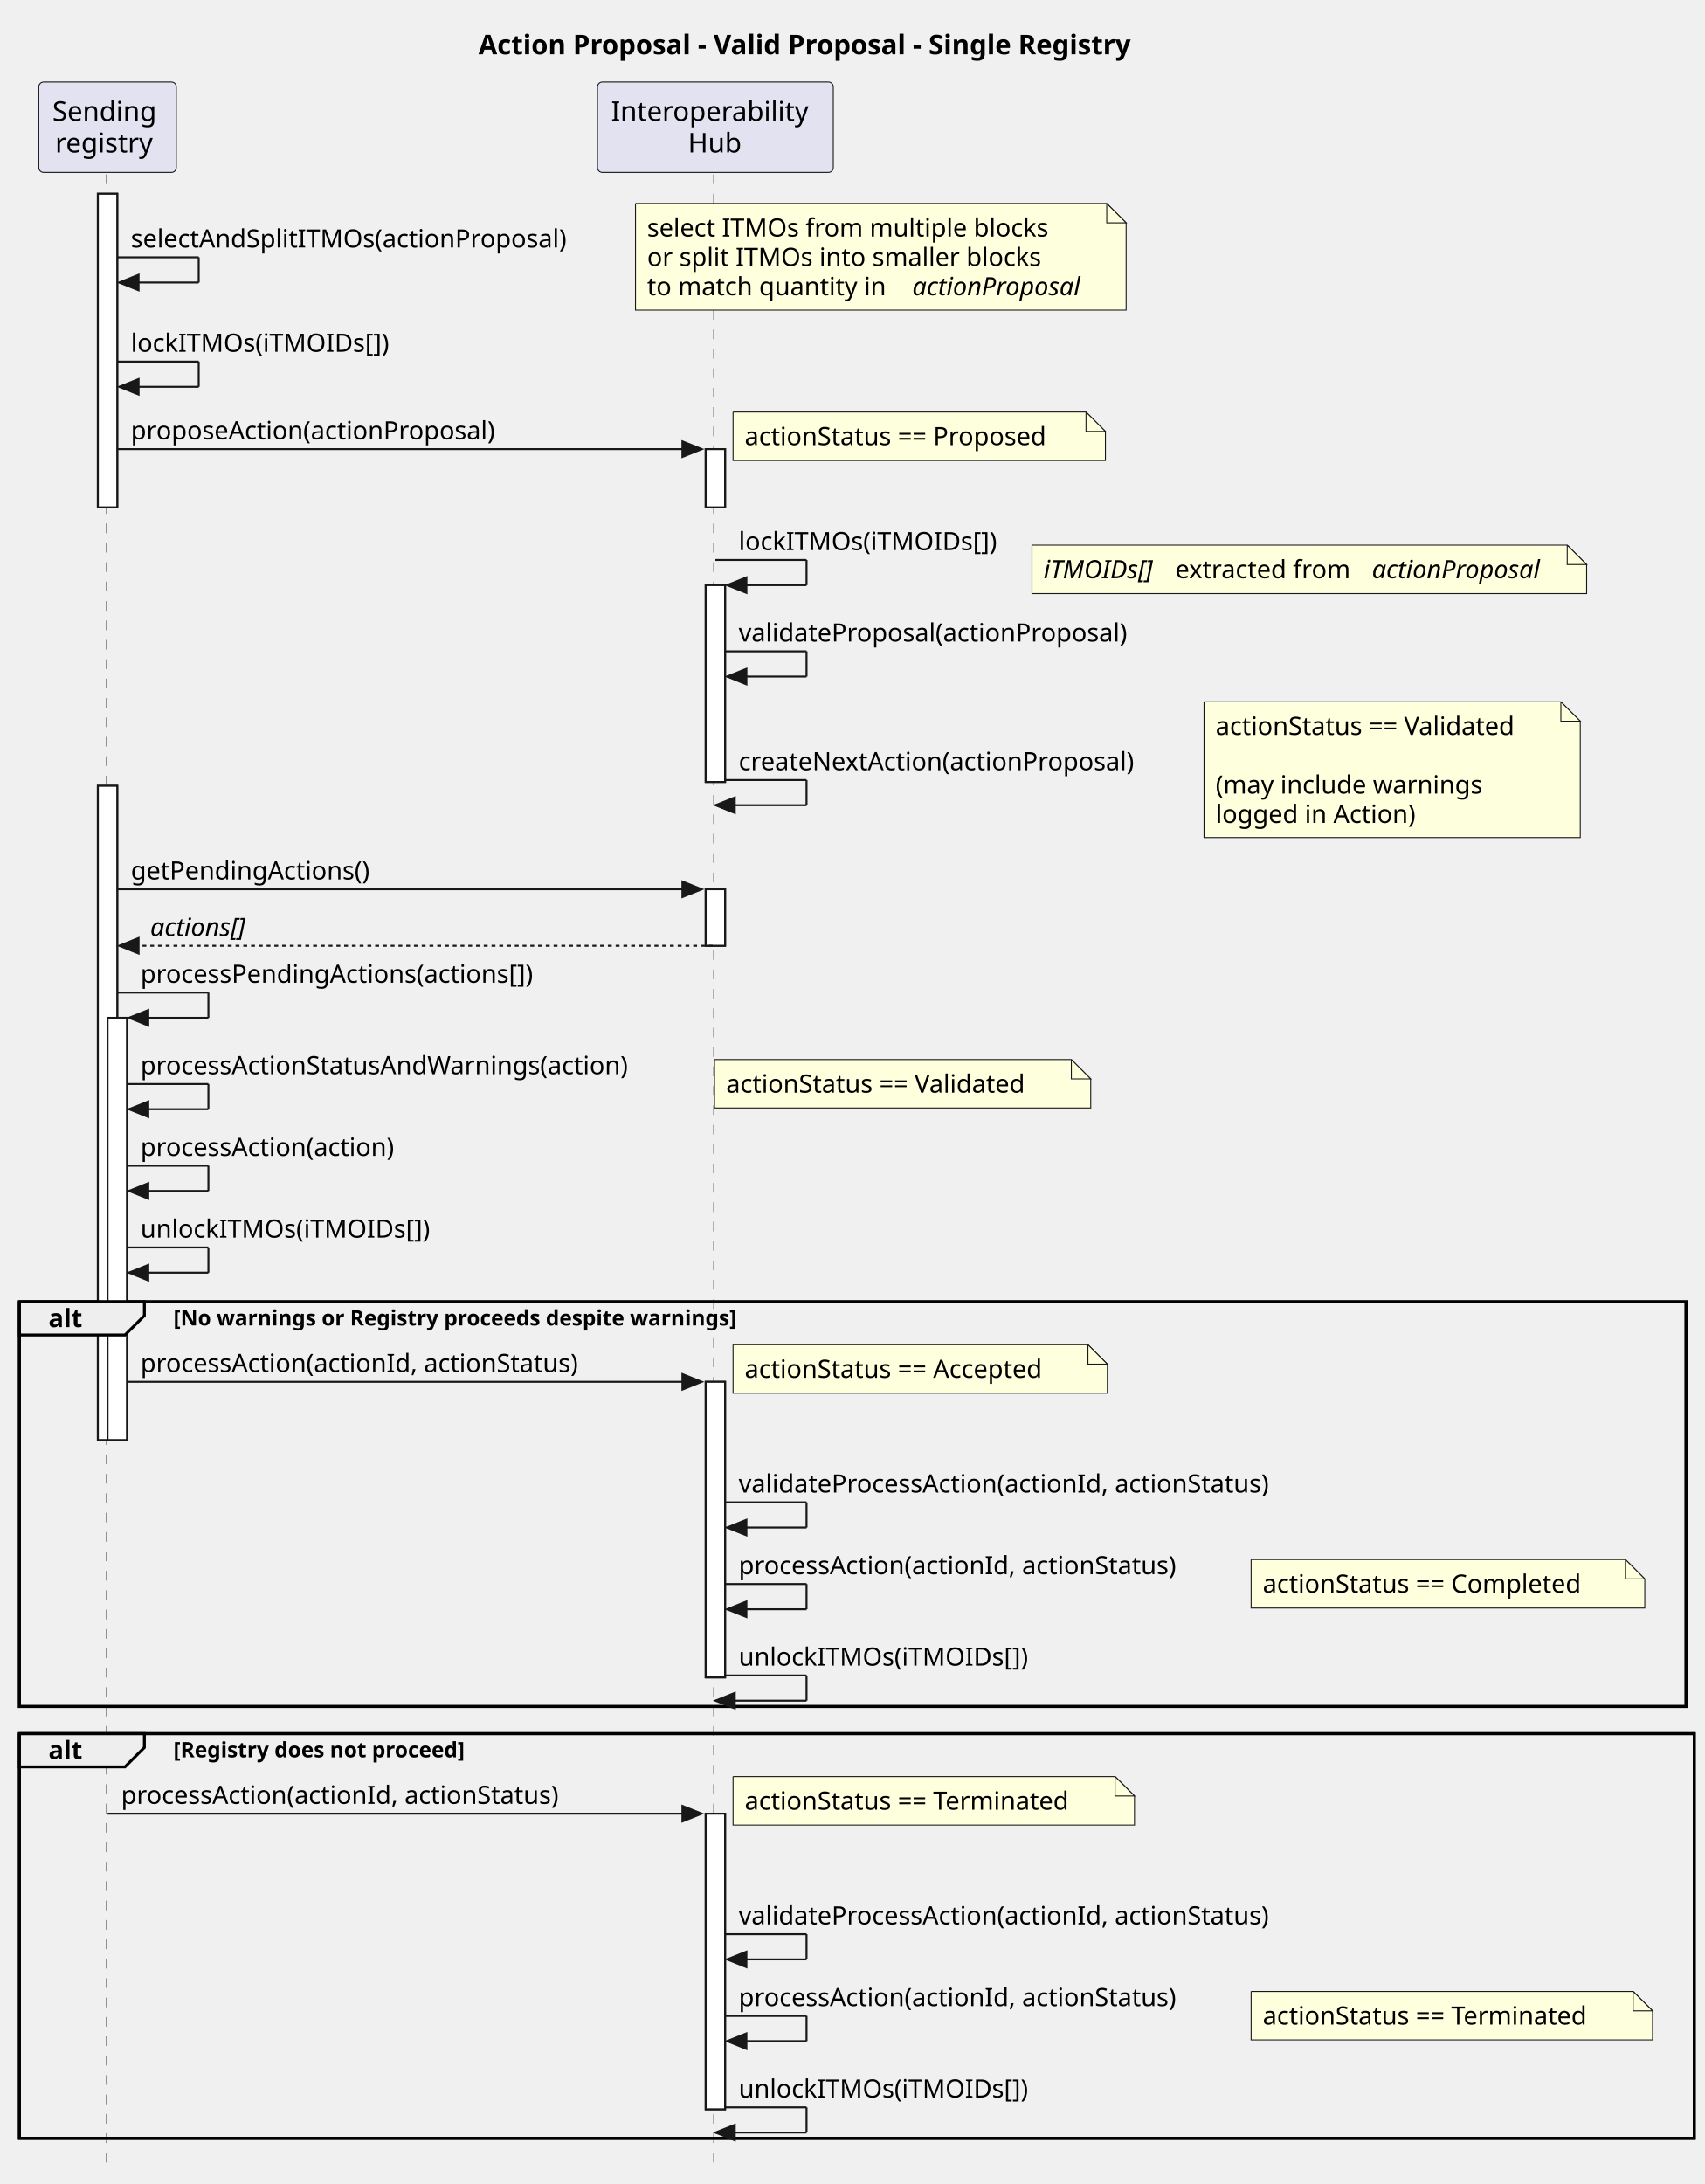
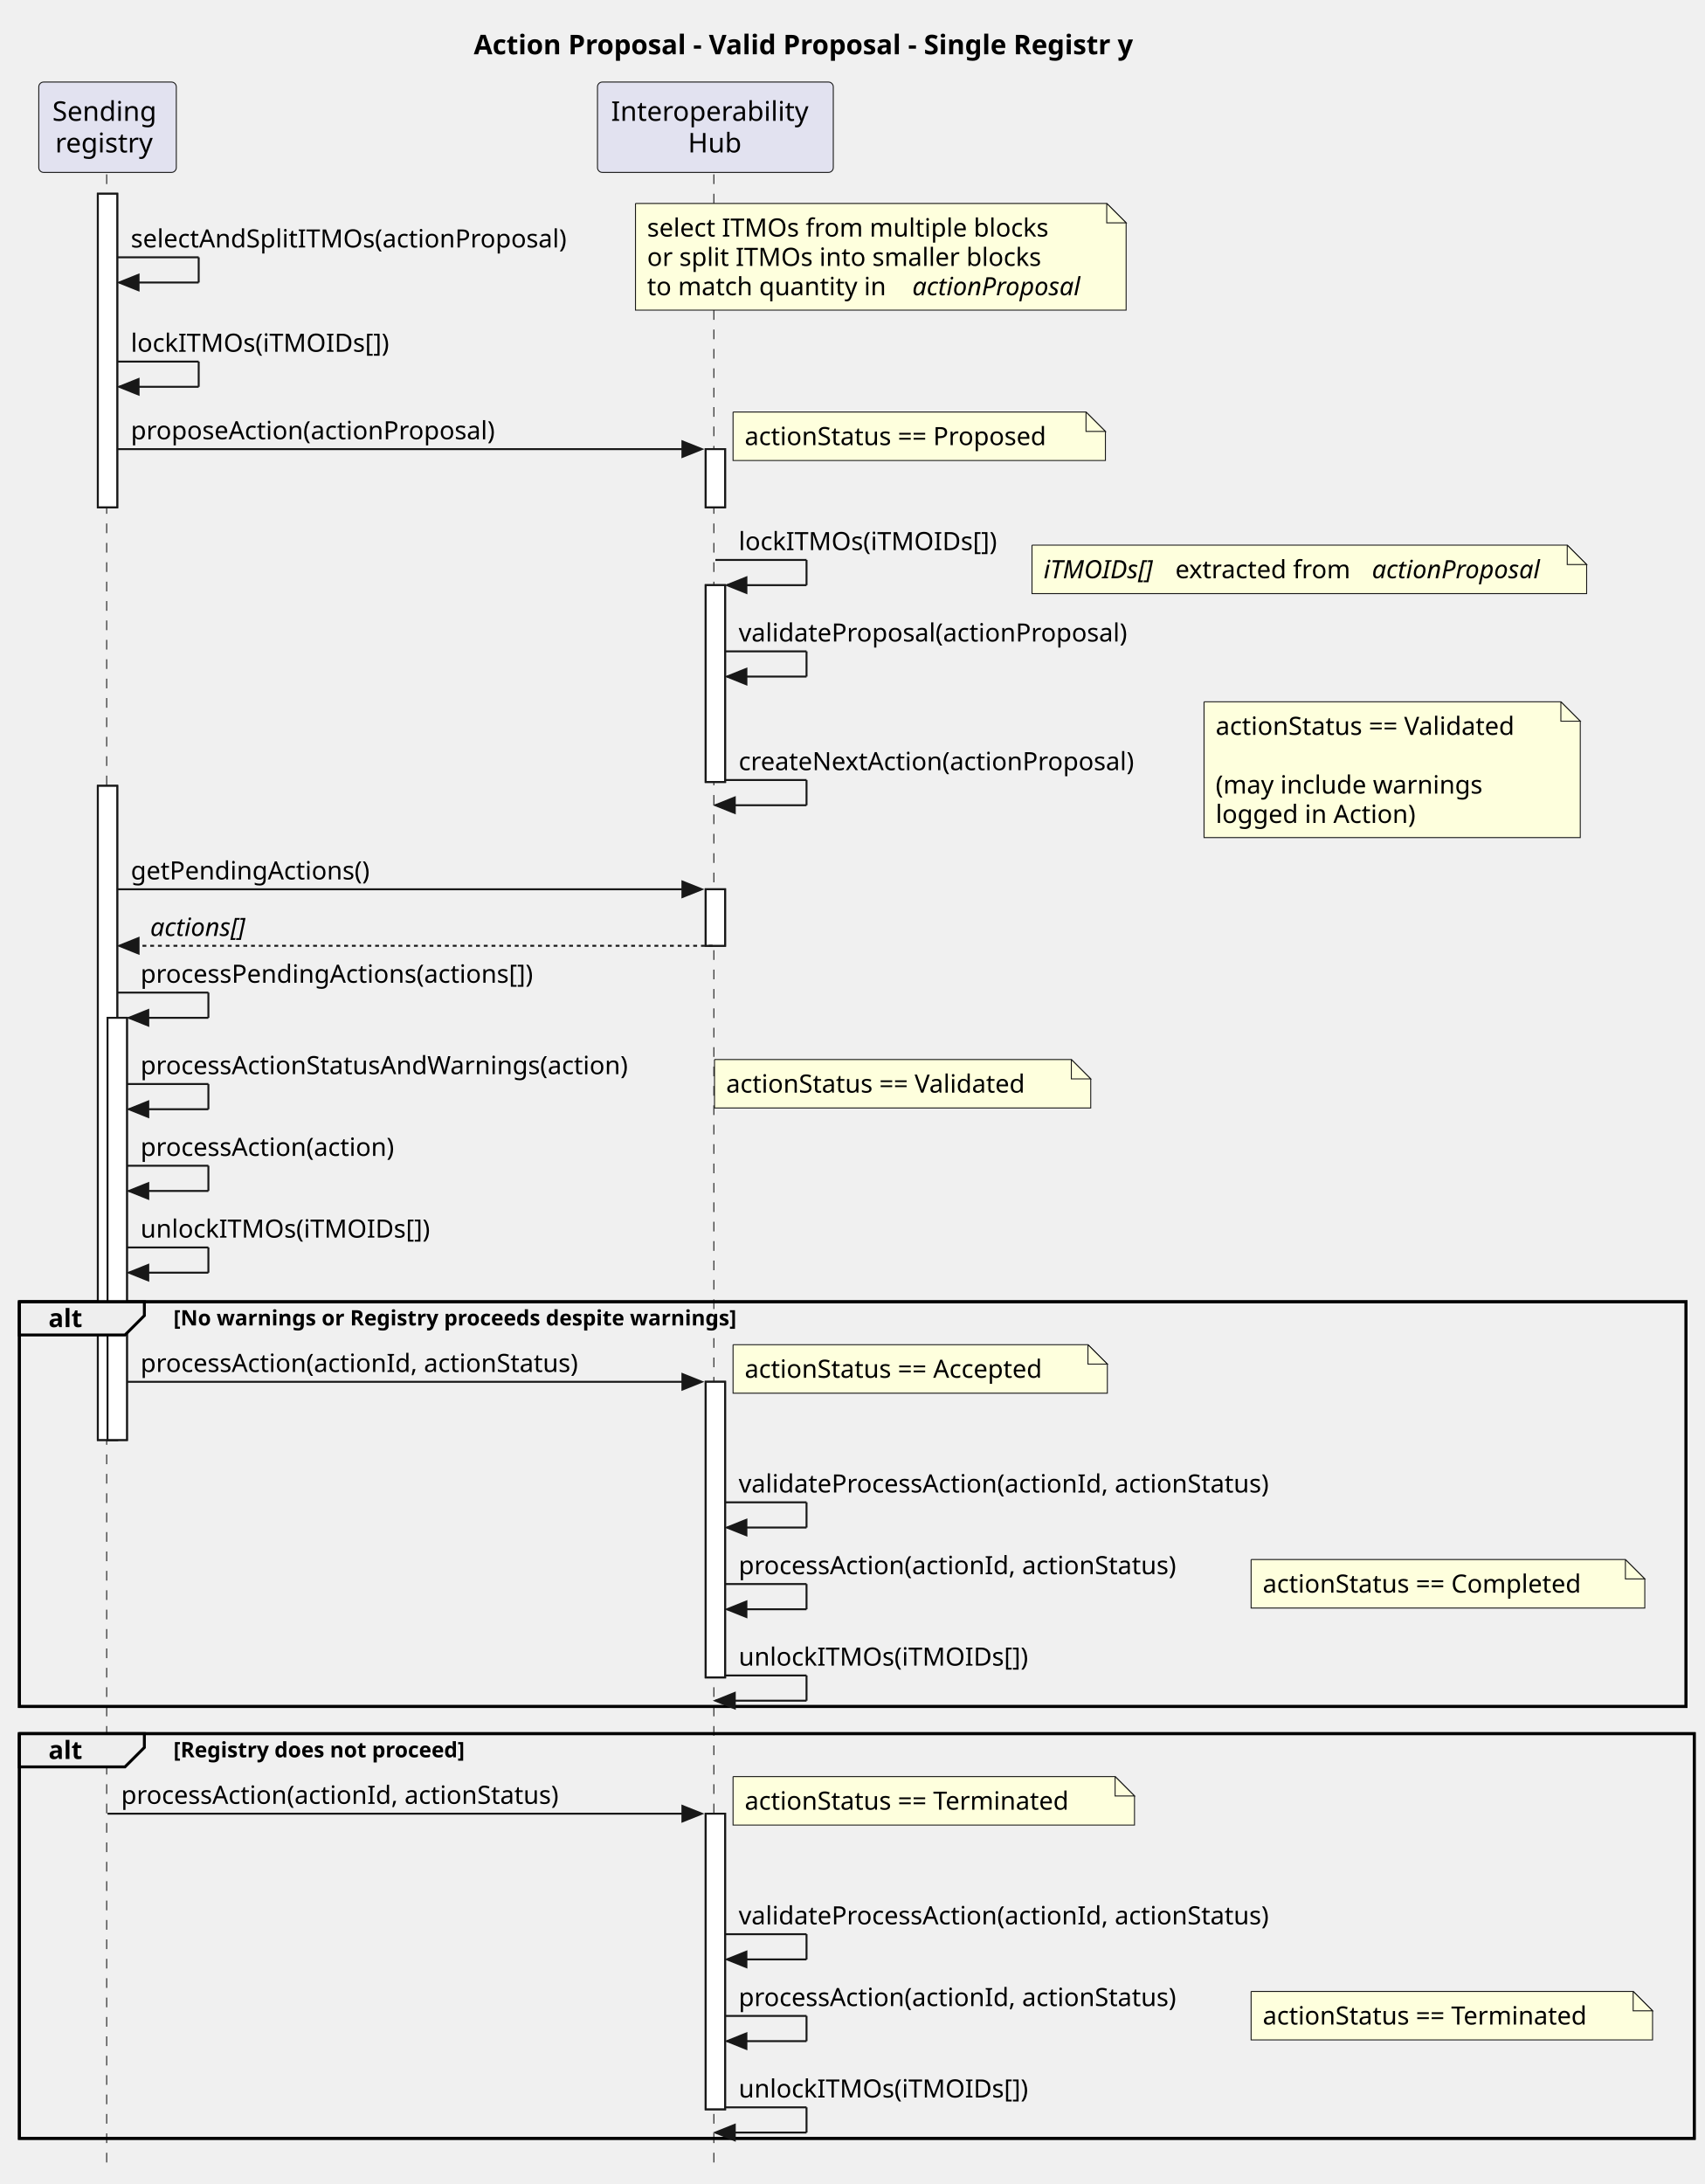
<svg xmlns="http://www.w3.org/2000/svg" contentStyleType="text/css" data-diagram-type="SEQUENCE" height="1126px" preserveAspectRatio="none" style="width:879px;height:1126px;background:#FFFFFF;" version="1.1" viewBox="0 0 879 1126" width="879px" zoomAndPan="magnify">
  <defs />
  <g>
-     <text fill="#000000" font-family="sans-serif" font-size="14" font-weight="bold" lengthAdjust="spacing" textLength="389.17" x="246.727" y="27.995">Action Proposal - Valid Proposal - Single Registry</text>
+     <text fill="#000000" font-family="sans-serif" font-size="14" font-weight="bold" lengthAdjust="spacing" textLength="394.044" x="244.29" y="27.995">Action Proposal - Valid Proposal - Single Registr y</text>
    <g>
      <rect fill="#FFFFFF" height="161.664" style="stroke:#181818;stroke-width:1;" width="10" x="50.455" y="99.891" />
    </g>
    <g>
      <rect fill="#FFFFFF" height="337.262" style="stroke:#181818;stroke-width:1;" width="10" x="50.455" y="405.152" />
    </g>
    <g>
      <rect fill="#FFFFFF" height="217.664" style="stroke:#181818;stroke-width:1;" width="10" x="55.455" y="524.75" />
    </g>
    <g>
      <rect fill="#FFFFFF" height="30" style="stroke:#181818;stroke-width:1;" width="10" x="363.887" y="231.555" />
    </g>
    <g>
      <rect fill="#FFFFFF" height="101.465" style="stroke:#181818;stroke-width:1;" width="10" x="363.887" y="301.688" />
    </g>
    <g>
      <rect fill="#FFFFFF" height="29.133" style="stroke:#181818;stroke-width:1;" width="10" x="363.887" y="458.484" />
    </g>
    <g>
      <rect fill="#FFFFFF" height="152.398" style="stroke:#181818;stroke-width:1;" width="10" x="363.887" y="712.414" />
    </g>
    <g>
      <rect fill="#FFFFFF" height="152.398" style="stroke:#181818;stroke-width:1;" width="10" x="363.887" y="935.078" />
    </g>
    <rect fill="transparent" height="208.664" style="stroke:#000000;stroke-width:1.5;" width="859.415" x="10" y="671.148" />
    <rect fill="transparent" height="208.664" style="stroke:#000000;stroke-width:1.5;" width="863.624" x="10" y="893.812" />
    <g>
      <rect fill="transparent" height="1029.586" width="8" x="51.455" y="89.891" />
      <line style="stroke:#181818;stroke-width:0.5;stroke-dasharray:5.0,5.0;" x1="55" x2="55" y1="89.891" y2="1119.477" />
    </g>
    <g>
      <rect fill="transparent" height="1029.586" width="8" x="364.887" y="89.891" />
      <line style="stroke:#181818;stroke-width:0.5;stroke-dasharray:5.0,5.0;" x1="368.092" x2="368.092" y1="89.891" y2="1119.477" />
    </g>
    <rect fill="#E2E2F0" height="46.594" rx="2.5" ry="2.5" style="stroke:#181818;stroke-width:0.5;" width="70.909" x="20" y="42.297" />
    <text fill="#000000" font-family="sans-serif" font-size="14" lengthAdjust="spacing" textLength="56.909" x="27" y="62.292">Sending</text>
    <text fill="#000000" font-family="sans-serif" font-size="14" lengthAdjust="spacing" textLength="53.97" x="28.47" y="78.589">registry</text>
    <rect fill="#E2E2F0" height="46.594" rx="2.5" ry="2.5" style="stroke:#181818;stroke-width:0.5;" width="121.591" x="308.092" y="42.297" />
    <text fill="#000000" font-family="sans-serif" font-size="14" lengthAdjust="spacing" textLength="107.591" x="315.092" y="62.292">Interoperability</text>
    <text fill="#000000" font-family="sans-serif" font-size="14" lengthAdjust="spacing" textLength="28.287" x="354.744" y="78.589">Hub</text>
    <g>
      <rect fill="#FFFFFF" height="161.664" style="stroke:#181818;stroke-width:1;" width="10" x="50.455" y="99.891" />
    </g>
    <g>
      <rect fill="#FFFFFF" height="337.262" style="stroke:#181818;stroke-width:1;" width="10" x="50.455" y="405.152" />
    </g>
    <g>
      <rect fill="#FFFFFF" height="217.664" style="stroke:#181818;stroke-width:1;" width="10" x="55.455" y="524.75" />
    </g>
    <g>
      <rect fill="#FFFFFF" height="30" style="stroke:#181818;stroke-width:1;" width="10" x="363.887" y="231.555" />
    </g>
    <g>
      <rect fill="#FFFFFF" height="101.465" style="stroke:#181818;stroke-width:1;" width="10" x="363.887" y="301.688" />
    </g>
    <g>
      <rect fill="#FFFFFF" height="29.133" style="stroke:#181818;stroke-width:1;" width="10" x="363.887" y="458.484" />
    </g>
    <g>
      <rect fill="#FFFFFF" height="152.398" style="stroke:#181818;stroke-width:1;" width="10" x="363.887" y="712.414" />
    </g>
    <g>
      <rect fill="#FFFFFF" height="152.398" style="stroke:#181818;stroke-width:1;" width="10" x="363.887" y="935.078" />
    </g>
    <line style="stroke:#181818;stroke-width:1;" x1="60.455" x2="102.455" y1="132.656" y2="132.656" />
    <line style="stroke:#181818;stroke-width:1;" x1="102.455" x2="102.455" y1="132.656" y2="145.656" />
    <line style="stroke:#181818;stroke-width:1;" x1="61.455" x2="102.455" y1="145.656" y2="145.656" />
    <polygon fill="#181818" points="71.455,141.656,61.455,145.656,71.455,149.656" style="stroke:#181818;stroke-width:1;" />
    <text fill="#000000" font-family="sans-serif" font-size="13" lengthAdjust="spacing" textLength="238.685" x="67.455" y="127.59">selectAndSplitITMOs(actionProposal)</text>
    <path d="M327.685,104.891 L327.685,159.891 L580.685,159.891 L580.685,114.891 L570.685,104.891 L327.685,104.891 " fill="#FEFFDD" style="stroke:#181818;stroke-width:0.5;" />
    <path d="M570.685,104.891 L570.685,114.891 L580.685,114.891 L570.685,104.891 " fill="#FEFFDD" style="stroke:#181818;stroke-width:0.5;" />
    <text fill="#000000" font-family="sans-serif" font-size="13" lengthAdjust="spacing" textLength="220.042" x="333.685" y="121.957">select ITMOs from multiple blocks</text>
    <text fill="#000000" font-family="sans-serif" font-size="13" lengthAdjust="spacing" textLength="215.44" x="333.685" y="137.09">or split ITMOs into smaller blocks</text>
    <text fill="#000000" font-family="sans-serif" font-size="13" lengthAdjust="spacing" textLength="132.609" x="333.685" y="152.223">to match quantity in</text>
    <text fill="#000000" font-family="sans-serif" font-size="13" font-style="italic" lengthAdjust="spacing" textLength="95.71" x="470.426" y="152.223">actionProposal</text>
    <line style="stroke:#181818;stroke-width:1;" x1="60.455" x2="102.455" y1="186.422" y2="186.422" />
    <line style="stroke:#181818;stroke-width:1;" x1="102.455" x2="102.455" y1="186.422" y2="199.422" />
    <line style="stroke:#181818;stroke-width:1;" x1="61.455" x2="102.455" y1="199.422" y2="199.422" />
    <polygon fill="#181818" points="71.455,195.422,61.455,199.422,71.455,203.422" style="stroke:#181818;stroke-width:1;" />
    <text fill="#000000" font-family="sans-serif" font-size="13" lengthAdjust="spacing" textLength="140.144" x="67.455" y="181.356">lockITMOs(iTMOIDs[])</text>
    <polygon fill="#181818" points="351.887,227.555,361.887,231.555,351.887,235.555" style="stroke:#181818;stroke-width:1;" />
    <line style="stroke:#181818;stroke-width:1;" x1="60.455" x2="357.887" y1="231.555" y2="231.555" />
    <text fill="#000000" font-family="sans-serif" font-size="13" lengthAdjust="spacing" textLength="199.323" x="67.455" y="226.489">proposeAction(actionProposal)</text>
    <path d="M378,212.422 L378,237.422 L570,237.422 L570,222.422 L560,212.422 L378,212.422 " fill="#FEFFDD" style="stroke:#181818;stroke-width:0.5;" />
    <path d="M560,212.422 L560,222.422 L570,222.422 L560,212.422 " fill="#FEFFDD" style="stroke:#181818;stroke-width:0.5;" />
    <text fill="#000000" font-family="sans-serif" font-size="13" lengthAdjust="spacing" textLength="171.856" x="384" y="229.489">actionStatus == Proposed</text>
    <line style="stroke:#181818;stroke-width:1;" x1="368.887" x2="415.887" y1="288.688" y2="288.688" />
    <line style="stroke:#181818;stroke-width:1;" x1="415.887" x2="415.887" y1="288.688" y2="301.688" />
    <line style="stroke:#181818;stroke-width:1;" x1="374.887" x2="415.887" y1="301.688" y2="301.688" />
    <polygon fill="#181818" points="384.887,297.688,374.887,301.688,384.887,305.688" style="stroke:#181818;stroke-width:1;" />
    <text fill="#000000" font-family="sans-serif" font-size="13" lengthAdjust="spacing" textLength="140.144" x="380.887" y="283.622">lockITMOs(iTMOIDs[])</text>
    <path d="M532.144,281.055 L532.144,306.055 L818.144,306.055 L818.144,291.055 L808.144,281.055 L532.144,281.055 " fill="#FEFFDD" style="stroke:#181818;stroke-width:0.5;" />
    <path d="M808.144,281.055 L808.144,291.055 L818.144,291.055 L808.144,281.055 " fill="#FEFFDD" style="stroke:#181818;stroke-width:0.5;" />
    <text fill="#000000" font-family="sans-serif" font-size="13" font-style="italic" lengthAdjust="spacing" textLength="63.762" x="538.144" y="298.122">iTMOIDs[]</text>
    <text fill="#000000" font-family="sans-serif" font-size="13" lengthAdjust="spacing" textLength="97.265" x="606.038" y="298.122">extracted from</text>
    <text fill="#000000" font-family="sans-serif" font-size="13" font-style="italic" lengthAdjust="spacing" textLength="95.71" x="707.436" y="298.122">actionProposal</text>
    <line style="stroke:#181818;stroke-width:1;" x1="373.887" x2="415.887" y1="335.82" y2="335.82" />
    <line style="stroke:#181818;stroke-width:1;" x1="415.887" x2="415.887" y1="335.82" y2="348.82" />
    <line style="stroke:#181818;stroke-width:1;" x1="374.887" x2="415.887" y1="348.82" y2="348.82" />
    <polygon fill="#181818" points="384.887,344.82,374.887,348.82,384.887,352.82" style="stroke:#181818;stroke-width:1;" />
    <text fill="#000000" font-family="sans-serif" font-size="13" lengthAdjust="spacing" textLength="213.745" x="380.887" y="330.754">validateProposal(actionProposal)</text>
    <line style="stroke:#181818;stroke-width:1;" x1="373.887" x2="415.887" y1="402.152" y2="402.152" />
    <line style="stroke:#181818;stroke-width:1;" x1="415.887" x2="415.887" y1="402.152" y2="415.152" />
    <line style="stroke:#181818;stroke-width:1;" x1="368.887" x2="415.887" y1="415.152" y2="415.152" />
    <polygon fill="#181818" points="378.887,411.152,368.887,415.152,378.887,419.152" style="stroke:#181818;stroke-width:1;" />
    <text fill="#000000" font-family="sans-serif" font-size="13" lengthAdjust="spacing" textLength="218.861" x="380.887" y="397.086">createNextAction(actionProposal)</text>
    <path d="M620.861,361.82 L620.861,431.82 L814.861,431.82 L814.861,371.82 L804.861,361.82 L620.861,361.82 " fill="#FEFFDD" style="stroke:#181818;stroke-width:0.5;" />
    <path d="M804.861,361.82 L804.861,371.82 L814.861,371.82 L804.861,361.82 " fill="#FEFFDD" style="stroke:#181818;stroke-width:0.5;" />
    <text fill="#000000" font-family="sans-serif" font-size="13" lengthAdjust="spacing" textLength="173.139" x="626.861" y="378.887">actionStatus == Validated</text>
    <text fill="#000000" font-family="sans-serif" font-size="13" lengthAdjust="spacing" textLength="4.132" x="626.861" y="394.02"> </text>
    <text fill="#000000" font-family="sans-serif" font-size="13" lengthAdjust="spacing" textLength="147.818" x="626.861" y="409.153">(may include warnings</text>
    <text fill="#000000" font-family="sans-serif" font-size="13" lengthAdjust="spacing" textLength="110.449" x="626.861" y="424.286">logged in Action)</text>
    <polygon fill="#181818" points="351.887,454.484,361.887,458.484,351.887,462.484" style="stroke:#181818;stroke-width:1;" />
    <line style="stroke:#181818;stroke-width:1;" x1="60.455" x2="357.887" y1="458.484" y2="458.484" />
    <text fill="#000000" font-family="sans-serif" font-size="13" lengthAdjust="spacing" textLength="131.638" x="67.455" y="453.418">getPendingActions()</text>
    <polygon fill="#181818" points="71.455,483.617,61.455,487.617,71.455,491.617" style="stroke:#181818;stroke-width:1;" />
    <line style="stroke:#181818;stroke-width:1;stroke-dasharray:2.0,2.0;" x1="65.455" x2="367.887" y1="487.617" y2="487.617" />
    <text fill="#000000" font-family="sans-serif" font-size="13" font-style="italic" lengthAdjust="spacing" textLength="56.932" x="77.455" y="482.551">actions[]</text>
    <line style="stroke:#181818;stroke-width:1;" x1="60.455" x2="107.455" y1="511.75" y2="511.75" />
    <line style="stroke:#181818;stroke-width:1;" x1="107.455" x2="107.455" y1="511.75" y2="524.75" />
    <line style="stroke:#181818;stroke-width:1;" x1="66.455" x2="107.455" y1="524.75" y2="524.75" />
    <polygon fill="#181818" points="76.455,520.75,66.455,524.75,76.455,528.75" style="stroke:#181818;stroke-width:1;" />
    <text fill="#000000" font-family="sans-serif" font-size="13" lengthAdjust="spacing" textLength="217.464" x="72.455" y="506.684">processPendingActions(actions[])</text>
    <line style="stroke:#181818;stroke-width:1;" x1="65.455" x2="107.455" y1="558.883" y2="558.883" />
    <line style="stroke:#181818;stroke-width:1;" x1="107.455" x2="107.455" y1="558.883" y2="571.883" />
    <line style="stroke:#181818;stroke-width:1;" x1="66.455" x2="107.455" y1="571.883" y2="571.883" />
    <polygon fill="#181818" points="76.455,567.883,66.455,571.883,76.455,575.883" style="stroke:#181818;stroke-width:1;" />
    <text fill="#000000" font-family="sans-serif" font-size="13" lengthAdjust="spacing" textLength="269.433" x="72.455" y="553.817">processActionStatusAndWarnings(action)</text>
    <path d="M368.433,546.25 L368.433,571.25 L562.433,571.25 L562.433,556.25 L552.433,546.25 L368.433,546.25 " fill="#FEFFDD" style="stroke:#181818;stroke-width:0.5;" />
    <path d="M552.433,546.25 L552.433,556.25 L562.433,556.25 L552.433,546.25 " fill="#FEFFDD" style="stroke:#181818;stroke-width:0.5;" />
    <text fill="#000000" font-family="sans-serif" font-size="13" lengthAdjust="spacing" textLength="173.139" x="374.433" y="563.317">actionStatus == Validated</text>
    <line style="stroke:#181818;stroke-width:1;" x1="65.455" x2="107.455" y1="601.016" y2="601.016" />
    <line style="stroke:#181818;stroke-width:1;" x1="107.455" x2="107.455" y1="601.016" y2="614.016" />
    <line style="stroke:#181818;stroke-width:1;" x1="66.455" x2="107.455" y1="614.016" y2="614.016" />
    <polygon fill="#181818" points="76.455,610.016,66.455,614.016,76.455,618.016" style="stroke:#181818;stroke-width:1;" />
    <text fill="#000000" font-family="sans-serif" font-size="13" lengthAdjust="spacing" textLength="141.343" x="72.455" y="595.95">processAction(action)</text>
    <line style="stroke:#181818;stroke-width:1;" x1="65.455" x2="107.455" y1="643.148" y2="643.148" />
    <line style="stroke:#181818;stroke-width:1;" x1="107.455" x2="107.455" y1="643.148" y2="656.148" />
    <line style="stroke:#181818;stroke-width:1;" x1="66.455" x2="107.455" y1="656.148" y2="656.148" />
    <polygon fill="#181818" points="76.455,652.148,66.455,656.148,76.455,660.148" style="stroke:#181818;stroke-width:1;" />
    <text fill="#000000" font-family="sans-serif" font-size="13" lengthAdjust="spacing" textLength="156.622" x="72.455" y="638.082">unlockITMOs(iTMOIDs[])</text>
    <path d="M10,671.148 L74.443,671.148 L74.443,678.281 L64.443,688.281 L10,688.281 L10,671.148 " fill="#EEEEEE" style="stroke:#000000;stroke-width:1.5;" />
    <rect fill="transparent" height="208.664" style="stroke:#000000;stroke-width:1.5;" width="859.415" x="10" y="671.148" />
    <text fill="#000000" font-family="sans-serif" font-size="13" font-weight="bold" lengthAdjust="spacing" textLength="19.443" x="25" y="684.215">alt</text>
    <text fill="#000000" font-family="sans-serif" font-size="11" font-weight="bold" lengthAdjust="spacing" textLength="331.445" x="89.443" y="683.359">[No warnings or Registry proceeds despite warnings]</text>
    <polygon fill="#181818" points="351.887,708.414,361.887,712.414,351.887,716.414" style="stroke:#181818;stroke-width:1;" />
    <line style="stroke:#181818;stroke-width:1;" x1="65.455" x2="357.887" y1="712.414" y2="712.414" />
    <text fill="#000000" font-family="sans-serif" font-size="13" lengthAdjust="spacing" textLength="243.134" x="72.455" y="707.348">processAction(actionId, actionStatus)</text>
    <path d="M378,693.281 L378,718.281 L571,718.281 L571,703.281 L561,693.281 L378,693.281 " fill="#FEFFDD" style="stroke:#181818;stroke-width:0.5;" />
    <path d="M561,693.281 L561,703.281 L571,703.281 L561,693.281 " fill="#FEFFDD" style="stroke:#181818;stroke-width:0.5;" />
    <text fill="#000000" font-family="sans-serif" font-size="13" lengthAdjust="spacing" textLength="172.275" x="384" y="710.348">actionStatus == Accepted</text>
    <line style="stroke:#181818;stroke-width:1;" x1="373.887" x2="415.887" y1="774.547" y2="774.547" />
    <line style="stroke:#181818;stroke-width:1;" x1="415.887" x2="415.887" y1="774.547" y2="787.547" />
    <line style="stroke:#181818;stroke-width:1;" x1="374.887" x2="415.887" y1="787.547" y2="787.547" />
    <polygon fill="#181818" points="384.887,783.547,374.887,787.547,384.887,791.547" style="stroke:#181818;stroke-width:1;" />
    <text fill="#000000" font-family="sans-serif" font-size="13" lengthAdjust="spacing" textLength="294.918" x="380.887" y="769.481">validateProcessAction(actionId, actionStatus)</text>
    <line style="stroke:#181818;stroke-width:1;" x1="373.887" x2="415.887" y1="816.68" y2="816.68" />
    <line style="stroke:#181818;stroke-width:1;" x1="415.887" x2="415.887" y1="816.68" y2="829.68" />
    <line style="stroke:#181818;stroke-width:1;" x1="374.887" x2="415.887" y1="829.68" y2="829.68" />
    <polygon fill="#181818" points="384.887,825.68,374.887,829.68,384.887,833.68" style="stroke:#181818;stroke-width:1;" />
    <text fill="#000000" font-family="sans-serif" font-size="13" lengthAdjust="spacing" textLength="243.134" x="380.887" y="811.614">processAction(actionId, actionStatus)</text>
    <path d="M645.134,804.047 L645.134,829.047 L848.134,829.047 L848.134,814.047 L838.134,804.047 L645.134,804.047 " fill="#FEFFDD" style="stroke:#181818;stroke-width:0.5;" />
    <path d="M838.134,804.047 L838.134,814.047 L848.134,814.047 L838.134,804.047 " fill="#FEFFDD" style="stroke:#181818;stroke-width:0.5;" />
    <text fill="#000000" font-family="sans-serif" font-size="13" lengthAdjust="spacing" textLength="182.394" x="651.134" y="821.114">actionStatus == Completed</text>
    <line style="stroke:#181818;stroke-width:1;" x1="373.887" x2="415.887" y1="863.812" y2="863.812" />
    <line style="stroke:#181818;stroke-width:1;" x1="415.887" x2="415.887" y1="863.812" y2="876.812" />
    <line style="stroke:#181818;stroke-width:1;" x1="368.887" x2="415.887" y1="876.812" y2="876.812" />
    <polygon fill="#181818" points="378.887,872.812,368.887,876.812,378.887,880.812" style="stroke:#181818;stroke-width:1;" />
    <text fill="#000000" font-family="sans-serif" font-size="13" lengthAdjust="spacing" textLength="156.622" x="380.887" y="858.747">unlockITMOs(iTMOIDs[])</text>
    <path d="M10,893.812 L74.443,893.812 L74.443,900.945 L64.443,910.945 L10,910.945 L10,893.812 " fill="#EEEEEE" style="stroke:#000000;stroke-width:1.5;" />
    <rect fill="transparent" height="208.664" style="stroke:#000000;stroke-width:1.5;" width="863.624" x="10" y="893.812" />
    <text fill="#000000" font-family="sans-serif" font-size="13" font-weight="bold" lengthAdjust="spacing" textLength="19.443" x="25" y="906.879">alt</text>
    <text fill="#000000" font-family="sans-serif" font-size="11" font-weight="bold" lengthAdjust="spacing" textLength="173.776" x="89.443" y="906.023">[Registry does not proceed]</text>
    <polygon fill="#181818" points="351.887,931.078,361.887,935.078,351.887,939.078" style="stroke:#181818;stroke-width:1;" />
    <line style="stroke:#181818;stroke-width:1;" x1="55.455" x2="357.887" y1="935.078" y2="935.078" />
    <text fill="#000000" font-family="sans-serif" font-size="13" lengthAdjust="spacing" textLength="243.134" x="62.455" y="930.012">processAction(actionId, actionStatus)</text>
    <path d="M378,915.945 L378,940.945 L585,940.945 L585,925.945 L575,915.945 L378,915.945 " fill="#FEFFDD" style="stroke:#181818;stroke-width:0.5;" />
    <path d="M575,915.945 L575,925.945 L585,925.945 L575,915.945 " fill="#FEFFDD" style="stroke:#181818;stroke-width:0.5;" />
    <text fill="#000000" font-family="sans-serif" font-size="13" lengthAdjust="spacing" textLength="186.602" x="384" y="933.012">actionStatus == Terminated</text>
    <line style="stroke:#181818;stroke-width:1;" x1="373.887" x2="415.887" y1="997.211" y2="997.211" />
    <line style="stroke:#181818;stroke-width:1;" x1="415.887" x2="415.887" y1="997.211" y2="1010.211" />
    <line style="stroke:#181818;stroke-width:1;" x1="374.887" x2="415.887" y1="1010.211" y2="1010.211" />
    <polygon fill="#181818" points="384.887,1006.211,374.887,1010.211,384.887,1014.211" style="stroke:#181818;stroke-width:1;" />
    <text fill="#000000" font-family="sans-serif" font-size="13" lengthAdjust="spacing" textLength="294.918" x="380.887" y="992.145">validateProcessAction(actionId, actionStatus)</text>
    <line style="stroke:#181818;stroke-width:1;" x1="373.887" x2="415.887" y1="1039.344" y2="1039.344" />
    <line style="stroke:#181818;stroke-width:1;" x1="415.887" x2="415.887" y1="1039.344" y2="1052.344" />
    <line style="stroke:#181818;stroke-width:1;" x1="374.887" x2="415.887" y1="1052.344" y2="1052.344" />
    <polygon fill="#181818" points="384.887,1048.344,374.887,1052.344,384.887,1056.344" style="stroke:#181818;stroke-width:1;" />
    <text fill="#000000" font-family="sans-serif" font-size="13" lengthAdjust="spacing" textLength="243.134" x="380.887" y="1034.278">processAction(actionId, actionStatus)</text>
    <path d="M645.134,1026.711 L645.134,1051.711 L852.134,1051.711 L852.134,1036.711 L842.134,1026.711 L645.134,1026.711 " fill="#FEFFDD" style="stroke:#181818;stroke-width:0.5;" />
    <path d="M842.134,1026.711 L842.134,1036.711 L852.134,1036.711 L842.134,1026.711 " fill="#FEFFDD" style="stroke:#181818;stroke-width:0.5;" />
    <text fill="#000000" font-family="sans-serif" font-size="13" lengthAdjust="spacing" textLength="186.602" x="651.134" y="1043.778">actionStatus == Terminated</text>
    <line style="stroke:#181818;stroke-width:1;" x1="373.887" x2="415.887" y1="1086.477" y2="1086.477" />
    <line style="stroke:#181818;stroke-width:1;" x1="415.887" x2="415.887" y1="1086.477" y2="1099.477" />
    <line style="stroke:#181818;stroke-width:1;" x1="368.887" x2="415.887" y1="1099.477" y2="1099.477" />
    <polygon fill="#181818" points="378.887,1095.477,368.887,1099.477,378.887,1103.477" style="stroke:#181818;stroke-width:1;" />
    <text fill="#000000" font-family="sans-serif" font-size="13" lengthAdjust="spacing" textLength="156.622" x="380.887" y="1081.411">unlockITMOs(iTMOIDs[])</text>
  </g>
</svg>
